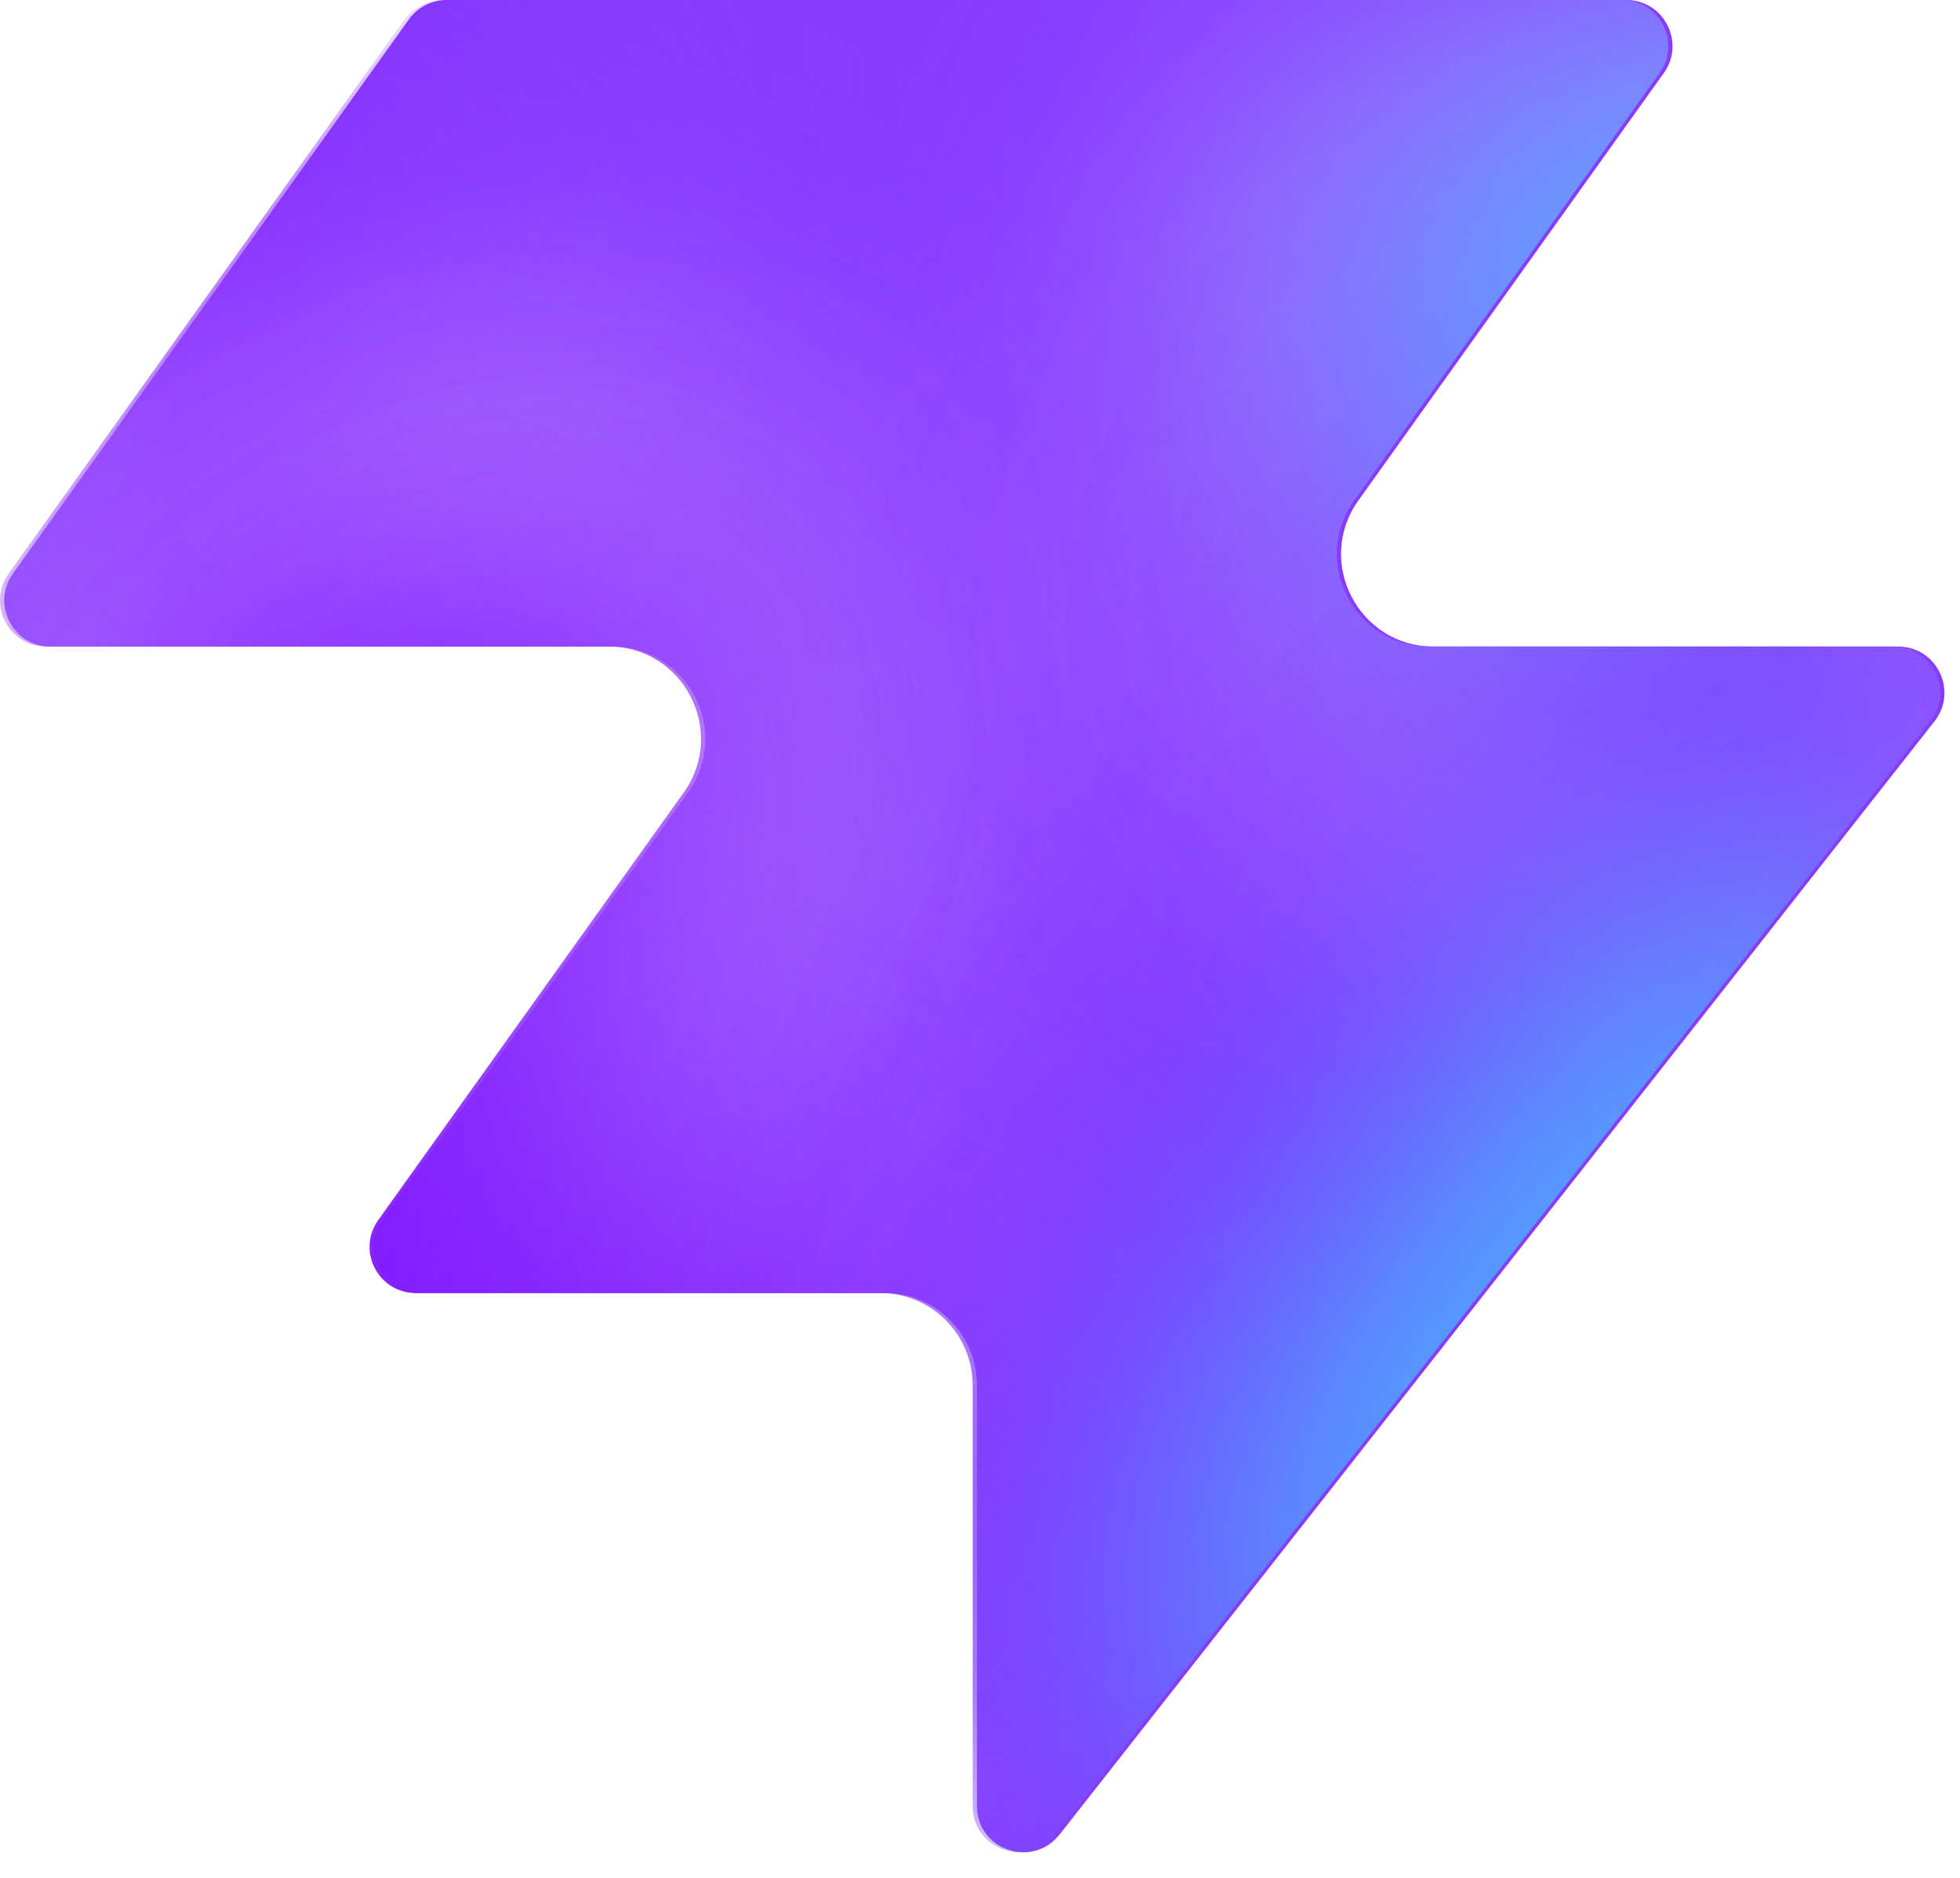
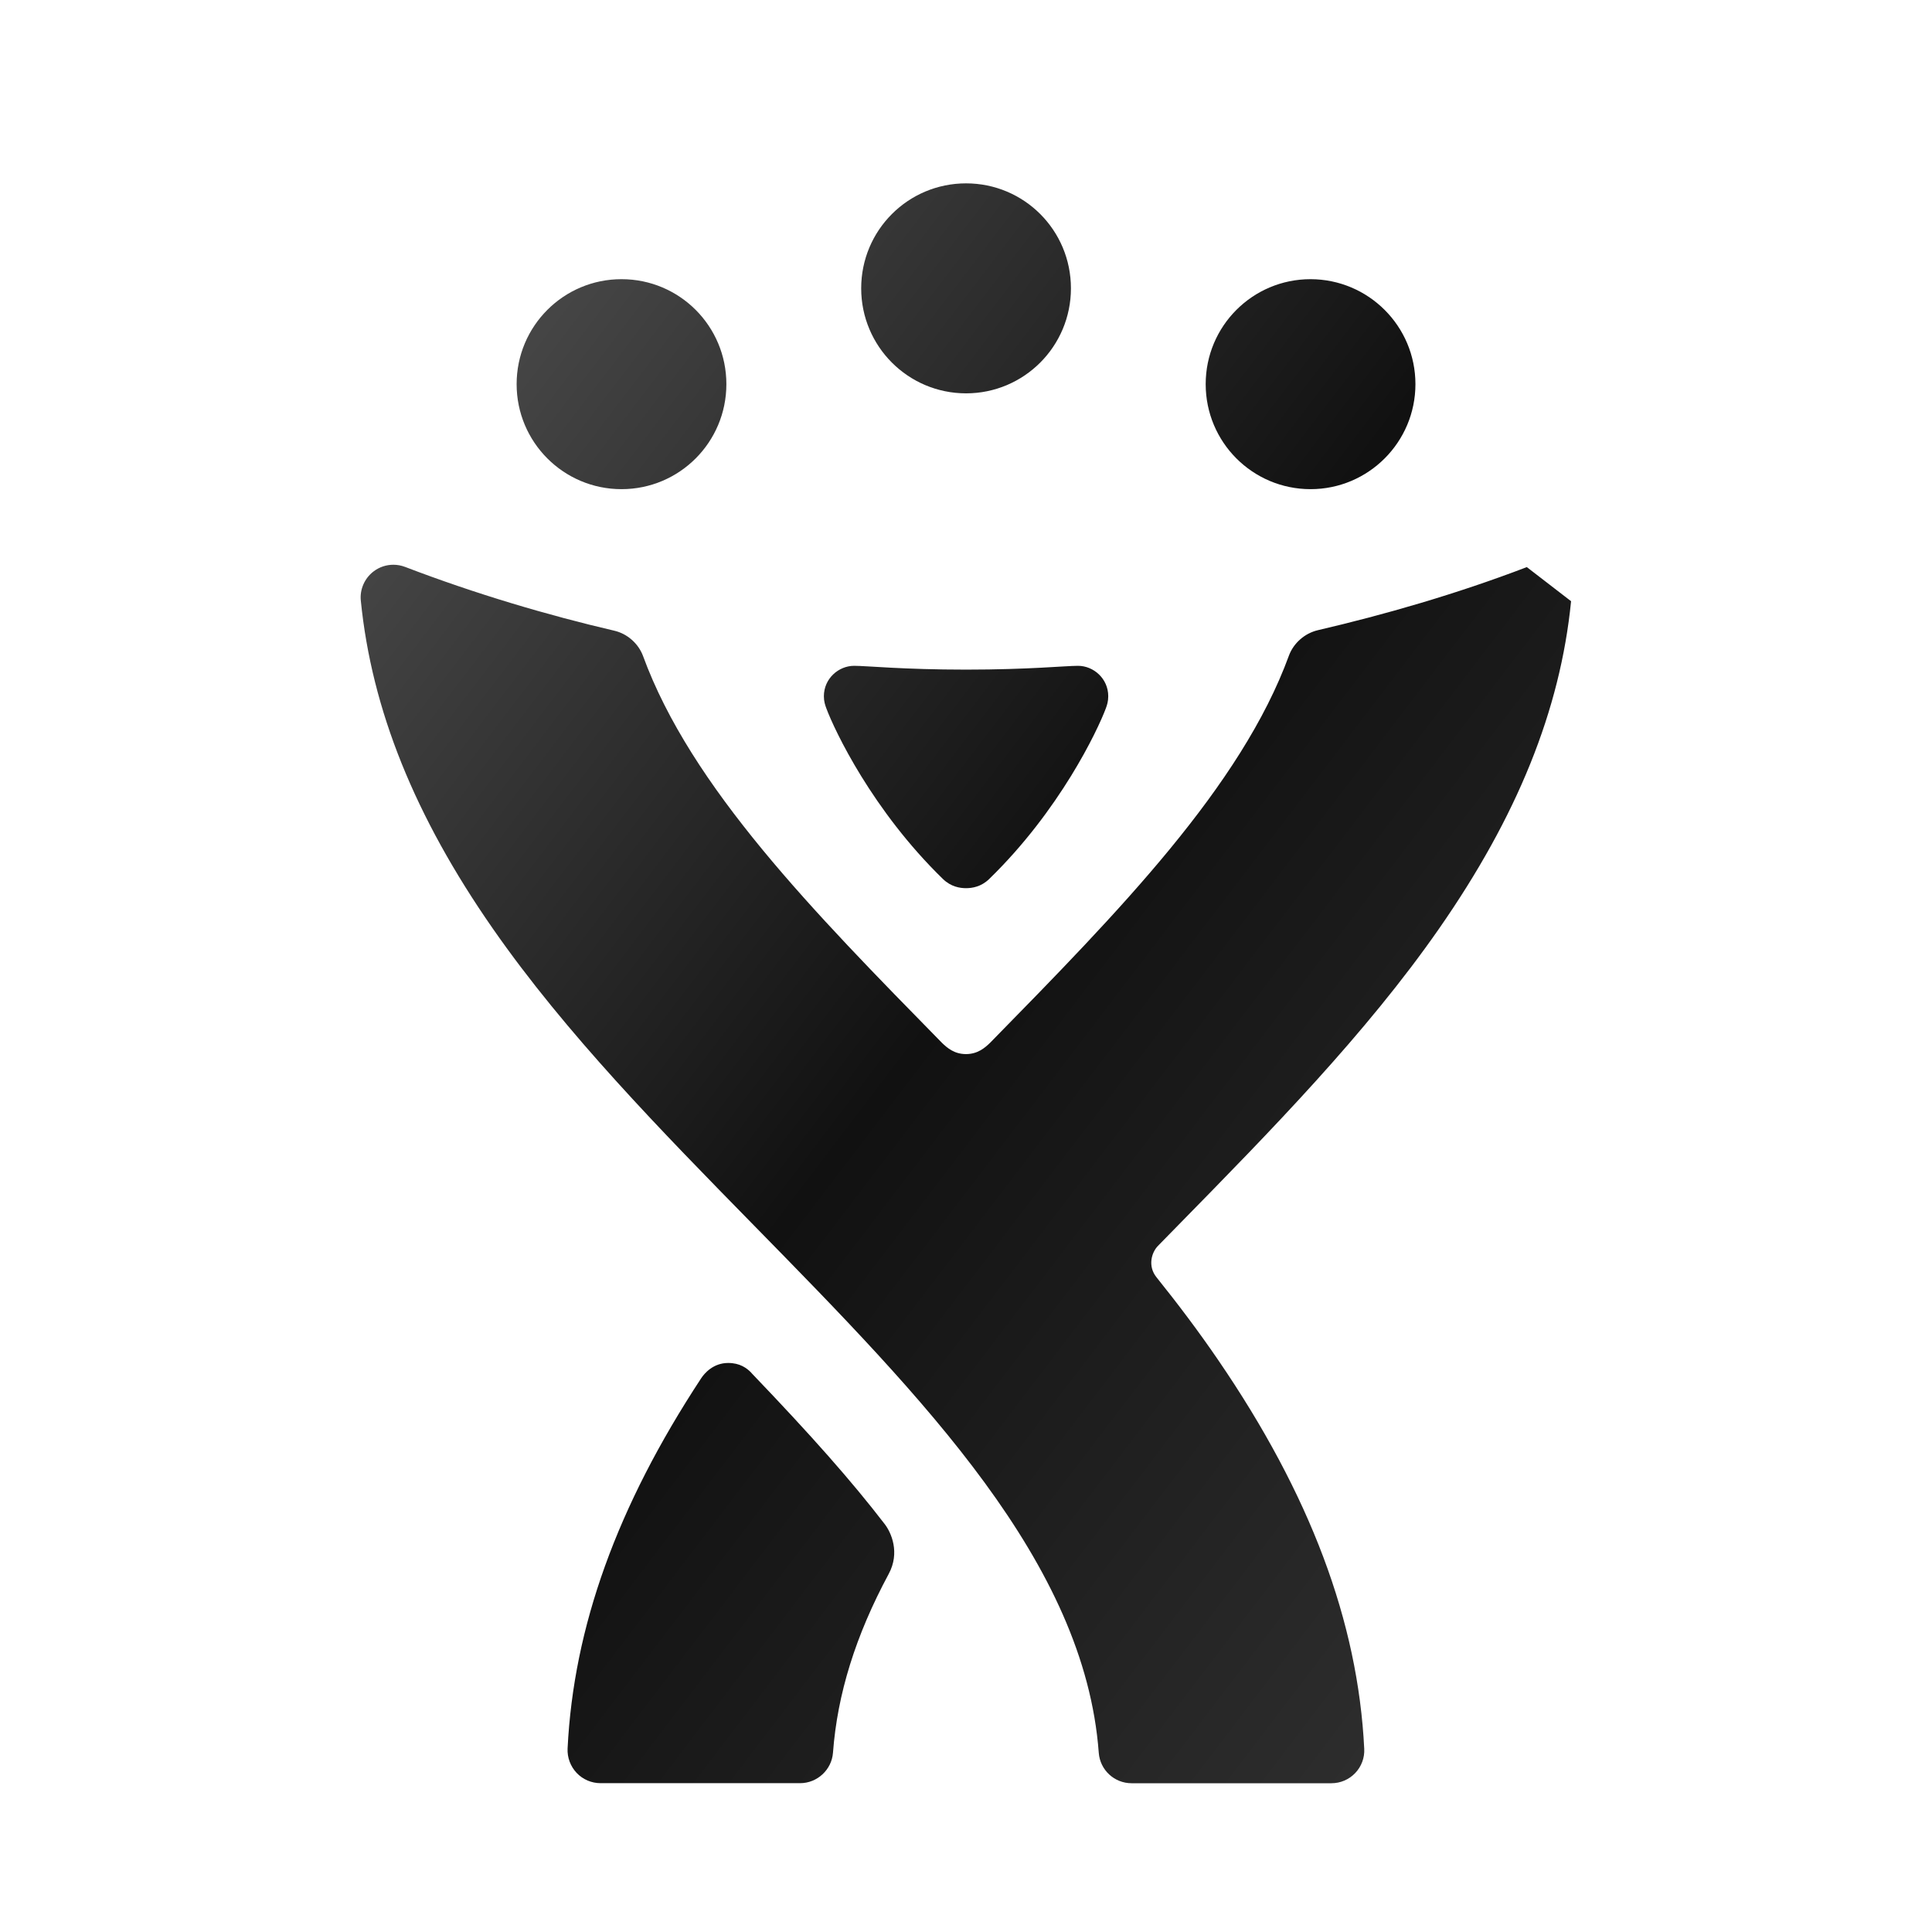
- <svg xmlns="http://www.w3.org/2000/svg" width="48" height="46" fill="none" viewBox="0 0 48 46">
-   <path fill="#863bff" d="M25.946 44.938c-.664.845-2.021.375-2.021-.698V33.937a2.26 2.26 0 0 0-2.262-2.262H10.287c-.92 0-1.456-1.04-.92-1.788l7.48-10.471c1.07-1.497 0-3.578-1.842-3.578H1.237c-.92 0-1.456-1.04-.92-1.788L10.013.474c.214-.297.556-.474.92-.474h28.894c.92 0 1.456 1.04.92 1.788l-7.48 10.471c-1.07 1.498 0 3.579 1.842 3.579h11.377c.943 0 1.473 1.088.89 1.83L25.947 44.94z" style="fill:#863bff;fill:color(display-p3 .525 .23 1);fill-opacity:1" />
-   <mask id="a" width="48" height="46" x="0" y="0" maskUnits="userSpaceOnUse" style="mask-type:alpha">
-     <path fill="#000" d="M25.842 44.938c-.664.844-2.021.375-2.021-.698V33.937a2.26 2.26 0 0 0-2.262-2.262H10.183c-.92 0-1.456-1.04-.92-1.788l7.48-10.471c1.07-1.498 0-3.579-1.842-3.579H1.133c-.92 0-1.456-1.04-.92-1.787L9.91.473c.214-.297.556-.474.92-.474h28.894c.92 0 1.456 1.04.92 1.788l-7.48 10.471c-1.07 1.498 0 3.578 1.842 3.578h11.377c.943 0 1.473 1.088.89 1.832L25.843 44.94z" style="fill:#000;fill-opacity:1" />
-   </mask>
-   <g mask="url(#a)">
-     <g filter="url(#b)">
-       <ellipse cx="5.508" cy="14.704" fill="#ede6ff" rx="5.508" ry="14.704" style="fill:#ede6ff;fill:color(display-p3 .927 .903 1);fill-opacity:1" transform="matrix(.00324 1 1 -.00324 -4.47 31.516)" />
-     </g>
-     <g filter="url(#c)">
-       <ellipse cx="10.399" cy="29.851" fill="#ede6ff" rx="10.399" ry="29.851" style="fill:#ede6ff;fill:color(display-p3 .927 .903 1);fill-opacity:1" transform="matrix(.00324 1 1 -.00324 -39.328 7.883)" />
-     </g>
-     <g filter="url(#d)">
-       <ellipse cx="5.508" cy="30.487" fill="#7e14ff" rx="5.508" ry="30.487" style="fill:#7e14ff;fill:color(display-p3 .492 .077 1);fill-opacity:1" transform="rotate(89.814 -25.913 -14.639)scale(1 -1)" />
-     </g>
-     <g filter="url(#e)">
-       <ellipse cx="5.508" cy="30.599" fill="#7e14ff" rx="5.508" ry="30.599" style="fill:#7e14ff;fill:color(display-p3 .492 .077 1);fill-opacity:1" transform="rotate(89.814 -32.644 -3.334)scale(1 -1)" />
-     </g>
-     <g filter="url(#f)">
-       <ellipse cx="5.508" cy="30.599" fill="#7e14ff" rx="5.508" ry="30.599" style="fill:#7e14ff;fill:color(display-p3 .492 .077 1);fill-opacity:1" transform="matrix(.00324 1 1 -.00324 -34.34 30.47)" />
-     </g>
-     <g filter="url(#g)">
-       <ellipse cx="14.072" cy="22.078" fill="#ede6ff" rx="14.072" ry="22.078" style="fill:#ede6ff;fill:color(display-p3 .927 .903 1);fill-opacity:1" transform="rotate(93.35 24.506 48.493)scale(-1 1)" />
-     </g>
-     <g filter="url(#h)">
-       <ellipse cx="3.47" cy="21.501" fill="#7e14ff" rx="3.47" ry="21.501" style="fill:#7e14ff;fill:color(display-p3 .492 .077 1);fill-opacity:1" transform="rotate(89.009 28.708 47.59)scale(-1 1)" />
-     </g>
-     <g filter="url(#i)">
-       <ellipse cx="3.47" cy="21.501" fill="#7e14ff" rx="3.47" ry="21.501" style="fill:#7e14ff;fill:color(display-p3 .492 .077 1);fill-opacity:1" transform="rotate(89.009 28.708 47.59)scale(-1 1)" />
-     </g>
-     <g filter="url(#j)">
-       <ellipse cx=".387" cy="8.972" fill="#7e14ff" rx="4.407" ry="29.108" style="fill:#7e14ff;fill:color(display-p3 .492 .077 1);fill-opacity:1" transform="rotate(39.51 .387 8.972)" />
-     </g>
-     <g filter="url(#k)">
-       <ellipse cx="47.523" cy="-6.092" fill="#7e14ff" rx="4.407" ry="29.108" style="fill:#7e14ff;fill:color(display-p3 .492 .077 1);fill-opacity:1" transform="rotate(37.892 47.523 -6.092)" />
-     </g>
-     <g filter="url(#l)">
-       <ellipse cx="41.412" cy="6.333" fill="#47bfff" rx="5.971" ry="9.665" style="fill:#47bfff;fill:color(display-p3 .28 .748 1);fill-opacity:1" transform="rotate(37.892 41.412 6.333)" />
-     </g>
-     <g filter="url(#m)">
-       <ellipse cx="-1.879" cy="38.332" fill="#7e14ff" rx="4.407" ry="29.108" style="fill:#7e14ff;fill:color(display-p3 .492 .077 1);fill-opacity:1" transform="rotate(37.892 -1.88 38.332)" />
-     </g>
-     <g filter="url(#n)">
-       <ellipse cx="-1.879" cy="38.332" fill="#7e14ff" rx="4.407" ry="29.108" style="fill:#7e14ff;fill:color(display-p3 .492 .077 1);fill-opacity:1" transform="rotate(37.892 -1.88 38.332)" />
-     </g>
-     <g filter="url(#o)">
-       <ellipse cx="35.651" cy="29.907" fill="#7e14ff" rx="4.407" ry="29.108" style="fill:#7e14ff;fill:color(display-p3 .492 .077 1);fill-opacity:1" transform="rotate(37.892 35.651 29.907)" />
-     </g>
-     <g filter="url(#p)">
-       <ellipse cx="38.418" cy="32.4" fill="#47bfff" rx="5.971" ry="15.297" style="fill:#47bfff;fill:color(display-p3 .28 .748 1);fill-opacity:1" transform="rotate(37.892 38.418 32.4)" />
-     </g>
-   </g>
+ <svg xmlns="http://www.w3.org/2000/svg" viewBox="0 0 32 32" width="32" height="32">
  <defs>
-     <filter id="b" width="60.045" height="41.654" x="-19.77" y="16.149" color-interpolation-filters="sRGB" filterUnits="userSpaceOnUse">
-       <feFlood flood-opacity="0" result="BackgroundImageFix" />
-       <feBlend in="SourceGraphic" in2="BackgroundImageFix" result="shape" />
-       <feGaussianBlur result="effect1_foregroundBlur_2002_17158" stdDeviation="7.659" />
-     </filter>
-     <filter id="c" width="90.34" height="51.437" x="-54.613" y="-7.533" color-interpolation-filters="sRGB" filterUnits="userSpaceOnUse">
-       <feFlood flood-opacity="0" result="BackgroundImageFix" />
-       <feBlend in="SourceGraphic" in2="BackgroundImageFix" result="shape" />
-       <feGaussianBlur result="effect1_foregroundBlur_2002_17158" stdDeviation="7.659" />
-     </filter>
-     <filter id="d" width="79.355" height="29.4" x="-49.64" y="2.03" color-interpolation-filters="sRGB" filterUnits="userSpaceOnUse">
-       <feFlood flood-opacity="0" result="BackgroundImageFix" />
-       <feBlend in="SourceGraphic" in2="BackgroundImageFix" result="shape" />
-       <feGaussianBlur result="effect1_foregroundBlur_2002_17158" stdDeviation="4.596" />
-     </filter>
-     <filter id="e" width="79.579" height="29.4" x="-45.045" y="20.029" color-interpolation-filters="sRGB" filterUnits="userSpaceOnUse">
-       <feFlood flood-opacity="0" result="BackgroundImageFix" />
-       <feBlend in="SourceGraphic" in2="BackgroundImageFix" result="shape" />
-       <feGaussianBlur result="effect1_foregroundBlur_2002_17158" stdDeviation="4.596" />
-     </filter>
-     <filter id="f" width="79.579" height="29.4" x="-43.513" y="21.178" color-interpolation-filters="sRGB" filterUnits="userSpaceOnUse">
-       <feFlood flood-opacity="0" result="BackgroundImageFix" />
-       <feBlend in="SourceGraphic" in2="BackgroundImageFix" result="shape" />
-       <feGaussianBlur result="effect1_foregroundBlur_2002_17158" stdDeviation="4.596" />
-     </filter>
-     <filter id="g" width="74.749" height="58.852" x="15.756" y="-17.901" color-interpolation-filters="sRGB" filterUnits="userSpaceOnUse">
-       <feFlood flood-opacity="0" result="BackgroundImageFix" />
-       <feBlend in="SourceGraphic" in2="BackgroundImageFix" result="shape" />
-       <feGaussianBlur result="effect1_foregroundBlur_2002_17158" stdDeviation="7.659" />
-     </filter>
-     <filter id="h" width="61.377" height="25.362" x="23.548" y="2.284" color-interpolation-filters="sRGB" filterUnits="userSpaceOnUse">
-       <feFlood flood-opacity="0" result="BackgroundImageFix" />
-       <feBlend in="SourceGraphic" in2="BackgroundImageFix" result="shape" />
-       <feGaussianBlur result="effect1_foregroundBlur_2002_17158" stdDeviation="4.596" />
-     </filter>
-     <filter id="i" width="61.377" height="25.362" x="23.548" y="2.284" color-interpolation-filters="sRGB" filterUnits="userSpaceOnUse">
-       <feFlood flood-opacity="0" result="BackgroundImageFix" />
-       <feBlend in="SourceGraphic" in2="BackgroundImageFix" result="shape" />
-       <feGaussianBlur result="effect1_foregroundBlur_2002_17158" stdDeviation="4.596" />
-     </filter>
-     <filter id="j" width="56.045" height="63.649" x="-27.636" y="-22.853" color-interpolation-filters="sRGB" filterUnits="userSpaceOnUse">
-       <feFlood flood-opacity="0" result="BackgroundImageFix" />
-       <feBlend in="SourceGraphic" in2="BackgroundImageFix" result="shape" />
-       <feGaussianBlur result="effect1_foregroundBlur_2002_17158" stdDeviation="4.596" />
-     </filter>
-     <filter id="k" width="54.814" height="64.646" x="20.116" y="-38.415" color-interpolation-filters="sRGB" filterUnits="userSpaceOnUse">
-       <feFlood flood-opacity="0" result="BackgroundImageFix" />
-       <feBlend in="SourceGraphic" in2="BackgroundImageFix" result="shape" />
-       <feGaussianBlur result="effect1_foregroundBlur_2002_17158" stdDeviation="4.596" />
-     </filter>
-     <filter id="l" width="33.541" height="35.313" x="24.641" y="-11.323" color-interpolation-filters="sRGB" filterUnits="userSpaceOnUse">
-       <feFlood flood-opacity="0" result="BackgroundImageFix" />
-       <feBlend in="SourceGraphic" in2="BackgroundImageFix" result="shape" />
-       <feGaussianBlur result="effect1_foregroundBlur_2002_17158" stdDeviation="4.596" />
-     </filter>
-     <filter id="m" width="54.814" height="64.646" x="-29.286" y="6.009" color-interpolation-filters="sRGB" filterUnits="userSpaceOnUse">
-       <feFlood flood-opacity="0" result="BackgroundImageFix" />
-       <feBlend in="SourceGraphic" in2="BackgroundImageFix" result="shape" />
-       <feGaussianBlur result="effect1_foregroundBlur_2002_17158" stdDeviation="4.596" />
-     </filter>
-     <filter id="n" width="54.814" height="64.646" x="-29.286" y="6.009" color-interpolation-filters="sRGB" filterUnits="userSpaceOnUse">
-       <feFlood flood-opacity="0" result="BackgroundImageFix" />
-       <feBlend in="SourceGraphic" in2="BackgroundImageFix" result="shape" />
-       <feGaussianBlur result="effect1_foregroundBlur_2002_17158" stdDeviation="4.596" />
-     </filter>
-     <filter id="o" width="54.814" height="64.646" x="8.244" y="-2.416" color-interpolation-filters="sRGB" filterUnits="userSpaceOnUse">
-       <feFlood flood-opacity="0" result="BackgroundImageFix" />
-       <feBlend in="SourceGraphic" in2="BackgroundImageFix" result="shape" />
-       <feGaussianBlur result="effect1_foregroundBlur_2002_17158" stdDeviation="4.596" />
-     </filter>
-     <filter id="p" width="39.409" height="43.623" x="18.713" y="10.588" color-interpolation-filters="sRGB" filterUnits="userSpaceOnUse">
-       <feFlood flood-opacity="0" result="BackgroundImageFix" />
-       <feBlend in="SourceGraphic" in2="BackgroundImageFix" result="shape" />
-       <feGaussianBlur result="effect1_foregroundBlur_2002_17158" stdDeviation="4.596" />
-     </filter>
+     <linearGradient id="light-grad" x1="0%" y1="0%" x2="100%" y2="100%">
+       <stop offset="0%" stop-color="#555555" />
+       <stop offset="50%" stop-color="#111111" />
+       <stop offset="100%" stop-color="#333333" />
+     </linearGradient>
+     <linearGradient id="dark-grad" x1="0%" y1="0%" x2="100%" y2="100%">
+       <stop offset="0%" stop-color="#C0C0C0" />
+       <stop offset="50%" stop-color="#FFFFFF" />
+       <stop offset="100%" stop-color="#888888" />
+     </linearGradient>
  </defs>
+   <style>
+     path {
+       fill: url(#light-grad);
+     }
+     @media (prefers-color-scheme: dark) {
+       path {
+         fill: url(#dark-grad);
+       }
+     }
+   </style>
+   <path d="M10.294 4.624c-0.96 0-1.737 0.777-1.737 1.739 0 0.96 0.777 1.739 1.737 1.739 0.961 0 1.737-0.779 1.737-1.739 0-0.962-0.776-1.739-1.737-1.739zM21.707 4.624c-0.96 0-1.737 0.777-1.737 1.739 0 0.96 0.776 1.739 1.737 1.739 0.958 0 1.737-0.779 1.737-1.739 0-0.962-0.779-1.737-1.737-1.739zM16.001 3.037c-0.96 0-1.737 0.776-1.737 1.739 0 0.96 0.777 1.739 1.737 1.739s1.737-0.779 1.737-1.739c0-0.963-0.776-1.739-1.737-1.739zM25.289 9.393c-1.176 0.45-2.371 0.791-3.461 1.045-0.222 0.052-0.402 0.217-0.477 0.415-0.794 2.176-2.823 4.247-4.951 6.418-0.085 0.082-0.205 0.188-0.4 0.188s-0.313-0.104-0.4-0.188c-2.128-2.17-4.156-4.235-4.951-6.41-0.075-0.198-0.254-0.364-0.476-0.415-1.091-0.254-2.288-0.606-3.463-1.056-0.063-0.024-0.129-0.036-0.194-0.036-0.118 0-0.232 0.037-0.329 0.111-0.151 0.115-0.229 0.301-0.211 0.481 0.18 1.809 0.895 3.578 2.185 5.432 1.213 1.743 2.795 3.356 4.324 4.916 2.818 2.875 5.48 5.589 5.714 8.738 0.021 0.284 0.258 0.504 0.543 0.504h3.311c0.149 0 0.291-0.061 0.394-0.169s0.157-0.253 0.149-0.402c-0.104-2.105-0.896-4.213-2.422-6.443-0.32-0.468-0.662-0.922-1.020-1.368-0.145-0.181-0.084-0.407 0.027-0.52 0.11-0.113 0.22-0.225 0.332-0.339 1.53-1.56 3.111-3.173 4.324-4.916 1.29-1.854 2.005-3.612 2.185-5.421zM12.448 22.741c-0.078-0.082-0.193-0.166-0.387-0.166-0.247 0-0.394 0.171-0.449 0.256-1.393 2.119-2.112 4.119-2.211 6.13-0.007 0.148 0.047 0.295 0.15 0.404s0.247 0.17 0.396 0.17h3.305c0.284 0 0.524-0.222 0.545-0.506 0.072-0.969 0.374-1.94 0.923-2.96 0.19-0.353 0.042-0.685-0.067-0.826-0.545-0.709-1.212-1.464-2.205-2.5zM16.004 11.091c1.037 0 1.639-0.063 1.851-0.063 0.256 0 0.501 0.21 0.501 0.504 0 0.086-0.020 0.147-0.040 0.201-0.138 0.368-0.765 1.692-1.933 2.827-0.131 0.127-0.279 0.151-0.382 0.151h-0.001c-0.102 0-0.25-0.024-0.381-0.151-1.168-1.135-1.795-2.459-1.932-2.827-0.020-0.054-0.041-0.115-0.041-0.201 0-0.294 0.245-0.504 0.501-0.504 0.211 0 0.813 0.063 1.85 0.063h0.007z" />
</svg>
